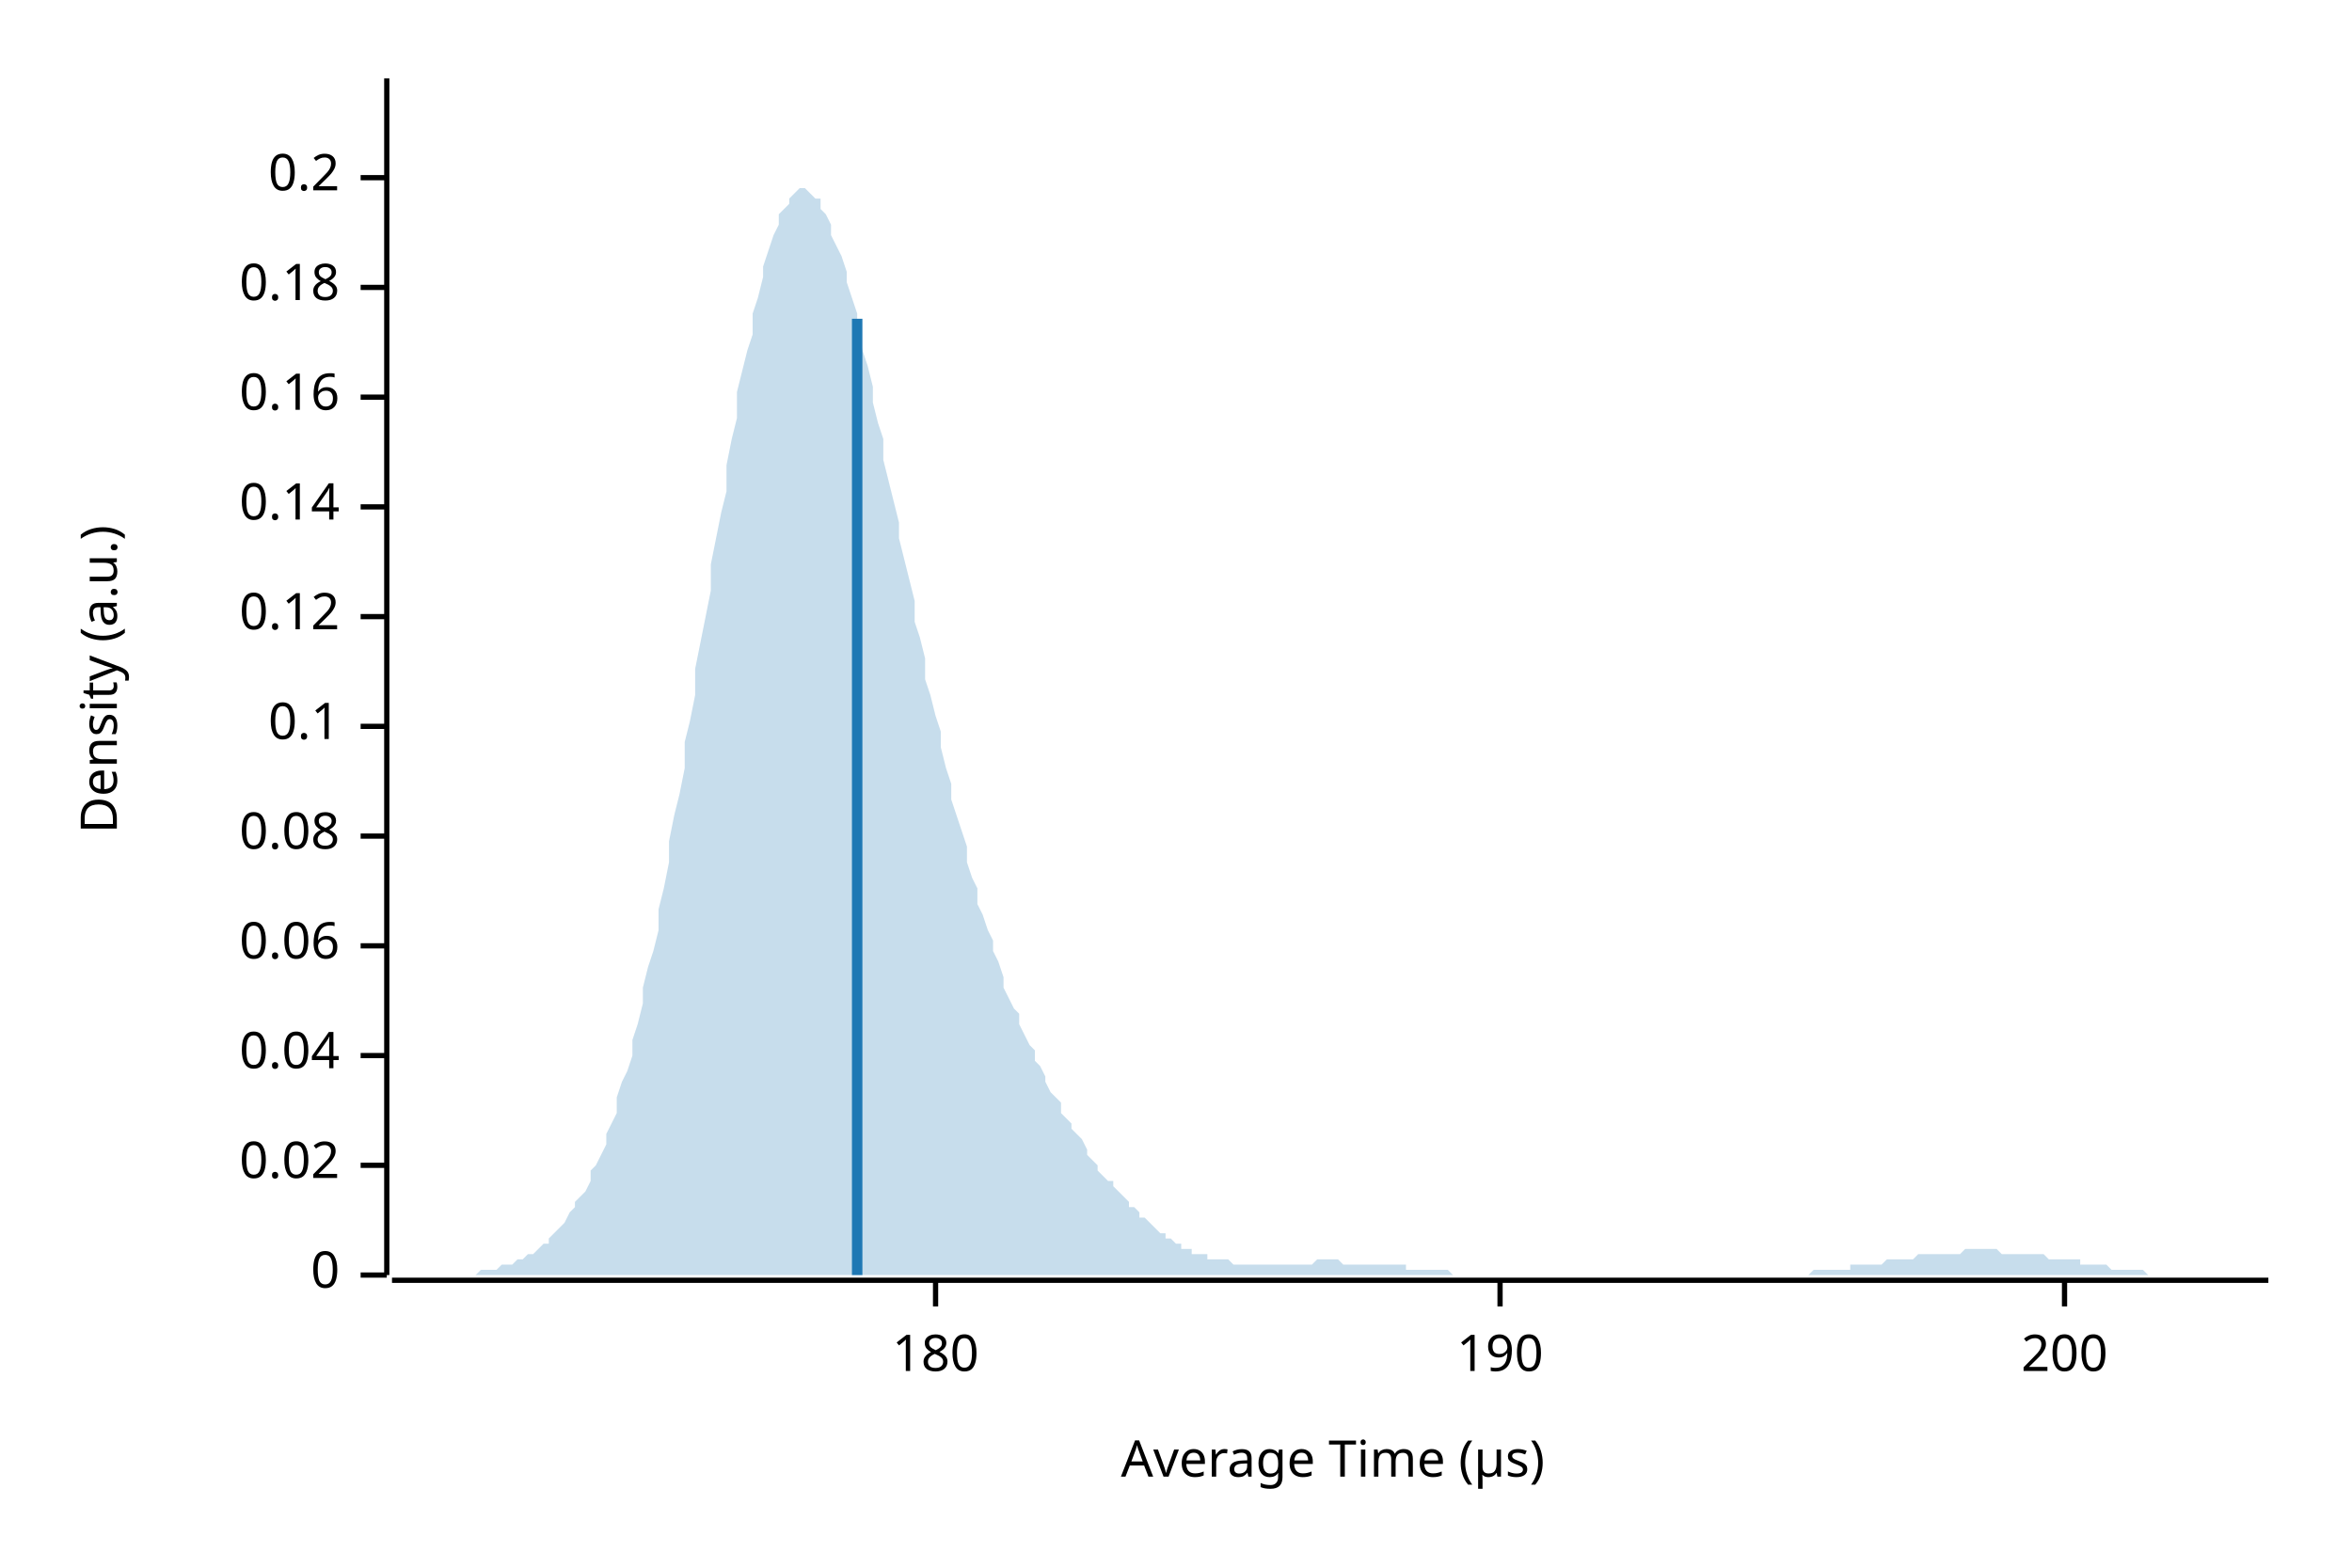
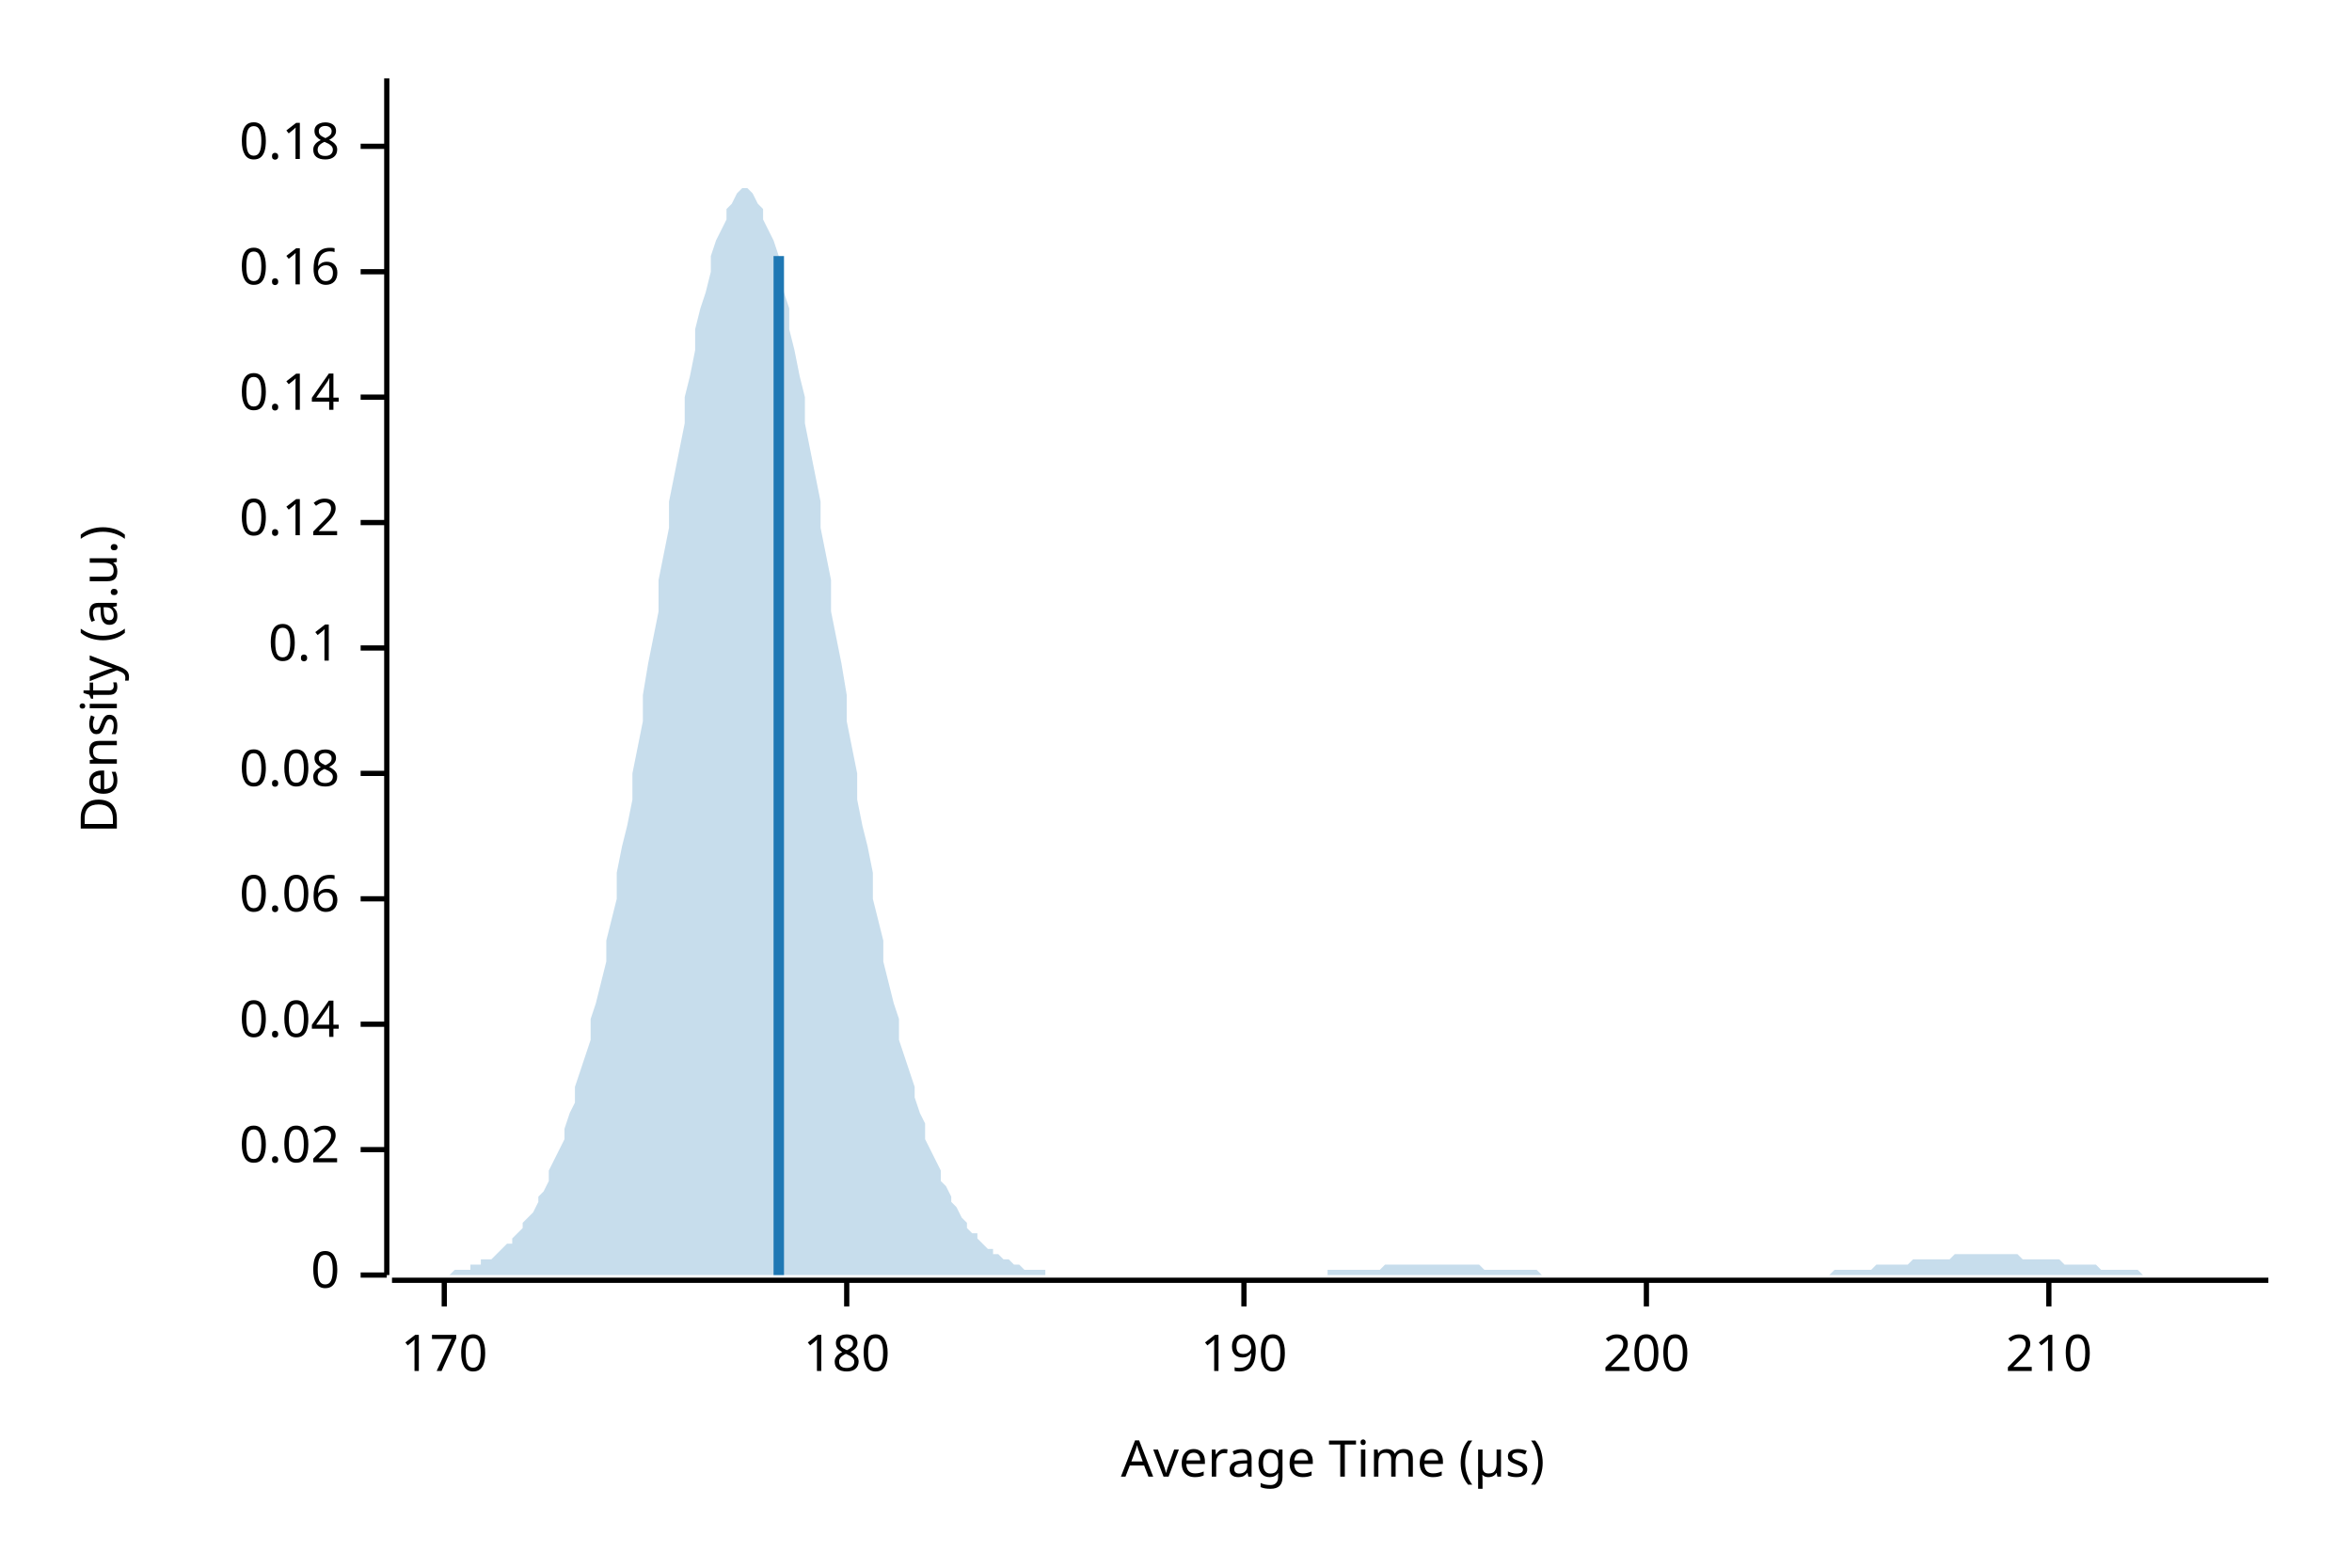
<svg xmlns="http://www.w3.org/2000/svg" width="450" height="300" viewBox="0 0 450 300">
  <text x="15" y="130" dy="0.76em" text-anchor="middle" font-family="sans-serif" font-size="9.677" opacity="1" fill="#000000" transform="rotate(270, 15, 130)">
Density (a.u.)
</text>
  <text x="255" y="285" dy="-0.5ex" text-anchor="middle" font-family="sans-serif" font-size="9.677" opacity="1" fill="#000000">
Average Time (µs)
</text>
  <polyline fill="none" opacity="1" stroke="#000000" stroke-width="1" points="74,15 74,244 " />
  <text x="65" y="244" dy="0.5ex" text-anchor="end" font-family="sans-serif" font-size="9.677" opacity="1" fill="#000000">
0
</text>
  <polyline fill="none" opacity="1" stroke="#000000" stroke-width="1" points="69,244 74,244 " />
-   <text x="65" y="223" dy="0.5ex" text-anchor="end" font-family="sans-serif" font-size="9.677" opacity="1" fill="#000000">
+   <text x="65" y="220" dy="0.5ex" text-anchor="end" font-family="sans-serif" font-size="9.677" opacity="1" fill="#000000">
0.02
</text>
-   <polyline fill="none" opacity="1" stroke="#000000" stroke-width="1" points="69,223 74,223 " />
-   <text x="65" y="202" dy="0.5ex" text-anchor="end" font-family="sans-serif" font-size="9.677" opacity="1" fill="#000000">
+   <polyline fill="none" opacity="1" stroke="#000000" stroke-width="1" points="69,220 74,220 " />
+   <text x="65" y="196" dy="0.5ex" text-anchor="end" font-family="sans-serif" font-size="9.677" opacity="1" fill="#000000">
0.04
</text>
-   <polyline fill="none" opacity="1" stroke="#000000" stroke-width="1" points="69,202 74,202 " />
-   <text x="65" y="181" dy="0.5ex" text-anchor="end" font-family="sans-serif" font-size="9.677" opacity="1" fill="#000000">
+   <polyline fill="none" opacity="1" stroke="#000000" stroke-width="1" points="69,196 74,196 " />
+   <text x="65" y="172" dy="0.5ex" text-anchor="end" font-family="sans-serif" font-size="9.677" opacity="1" fill="#000000">
0.06
</text>
-   <polyline fill="none" opacity="1" stroke="#000000" stroke-width="1" points="69,181 74,181 " />
-   <text x="65" y="160" dy="0.5ex" text-anchor="end" font-family="sans-serif" font-size="9.677" opacity="1" fill="#000000">
+   <polyline fill="none" opacity="1" stroke="#000000" stroke-width="1" points="69,172 74,172 " />
+   <text x="65" y="148" dy="0.5ex" text-anchor="end" font-family="sans-serif" font-size="9.677" opacity="1" fill="#000000">
0.08
</text>
-   <polyline fill="none" opacity="1" stroke="#000000" stroke-width="1" points="69,160 74,160 " />
-   <text x="65" y="139" dy="0.5ex" text-anchor="end" font-family="sans-serif" font-size="9.677" opacity="1" fill="#000000">
+   <polyline fill="none" opacity="1" stroke="#000000" stroke-width="1" points="69,148 74,148 " />
+   <text x="65" y="124" dy="0.5ex" text-anchor="end" font-family="sans-serif" font-size="9.677" opacity="1" fill="#000000">
0.1
</text>
-   <polyline fill="none" opacity="1" stroke="#000000" stroke-width="1" points="69,139 74,139 " />
-   <text x="65" y="118" dy="0.5ex" text-anchor="end" font-family="sans-serif" font-size="9.677" opacity="1" fill="#000000">
+   <polyline fill="none" opacity="1" stroke="#000000" stroke-width="1" points="69,124 74,124 " />
+   <text x="65" y="100" dy="0.5ex" text-anchor="end" font-family="sans-serif" font-size="9.677" opacity="1" fill="#000000">
0.12
</text>
-   <polyline fill="none" opacity="1" stroke="#000000" stroke-width="1" points="69,118 74,118 " />
-   <text x="65" y="97" dy="0.5ex" text-anchor="end" font-family="sans-serif" font-size="9.677" opacity="1" fill="#000000">
+   <polyline fill="none" opacity="1" stroke="#000000" stroke-width="1" points="69,100 74,100 " />
+   <text x="65" y="76" dy="0.5ex" text-anchor="end" font-family="sans-serif" font-size="9.677" opacity="1" fill="#000000">
0.14
</text>
-   <polyline fill="none" opacity="1" stroke="#000000" stroke-width="1" points="69,97 74,97 " />
-   <text x="65" y="76" dy="0.5ex" text-anchor="end" font-family="sans-serif" font-size="9.677" opacity="1" fill="#000000">
+   <polyline fill="none" opacity="1" stroke="#000000" stroke-width="1" points="69,76 74,76 " />
+   <text x="65" y="52" dy="0.5ex" text-anchor="end" font-family="sans-serif" font-size="9.677" opacity="1" fill="#000000">
0.16
</text>
-   <polyline fill="none" opacity="1" stroke="#000000" stroke-width="1" points="69,76 74,76 " />
-   <text x="65" y="55" dy="0.5ex" text-anchor="end" font-family="sans-serif" font-size="9.677" opacity="1" fill="#000000">
+   <polyline fill="none" opacity="1" stroke="#000000" stroke-width="1" points="69,52 74,52 " />
+   <text x="65" y="28" dy="0.5ex" text-anchor="end" font-family="sans-serif" font-size="9.677" opacity="1" fill="#000000">
0.18
</text>
-   <polyline fill="none" opacity="1" stroke="#000000" stroke-width="1" points="69,55 74,55 " />
-   <text x="65" y="34" dy="0.5ex" text-anchor="end" font-family="sans-serif" font-size="9.677" opacity="1" fill="#000000">
- 0.2
+   <polyline fill="none" opacity="1" stroke="#000000" stroke-width="1" points="69,28 74,28 " />
+   <polyline fill="none" opacity="1" stroke="#000000" stroke-width="1" points="75,245 434,245 " />
+   <text x="85" y="255" dy="0.76em" text-anchor="middle" font-family="sans-serif" font-size="9.677" opacity="1" fill="#000000">
+ 170
</text>
-   <polyline fill="none" opacity="1" stroke="#000000" stroke-width="1" points="69,34 74,34 " />
-   <polyline fill="none" opacity="1" stroke="#000000" stroke-width="1" points="75,245 434,245 " />
-   <text x="179" y="255" dy="0.76em" text-anchor="middle" font-family="sans-serif" font-size="9.677" opacity="1" fill="#000000">
+   <polyline fill="none" opacity="1" stroke="#000000" stroke-width="1" points="85,245 85,250 " />
+   <text x="162" y="255" dy="0.76em" text-anchor="middle" font-family="sans-serif" font-size="9.677" opacity="1" fill="#000000">
180
</text>
-   <polyline fill="none" opacity="1" stroke="#000000" stroke-width="1" points="179,245 179,250 " />
-   <text x="287" y="255" dy="0.76em" text-anchor="middle" font-family="sans-serif" font-size="9.677" opacity="1" fill="#000000">
+   <polyline fill="none" opacity="1" stroke="#000000" stroke-width="1" points="162,245 162,250 " />
+   <text x="238" y="255" dy="0.76em" text-anchor="middle" font-family="sans-serif" font-size="9.677" opacity="1" fill="#000000">
190
</text>
-   <polyline fill="none" opacity="1" stroke="#000000" stroke-width="1" points="287,245 287,250 " />
-   <text x="395" y="255" dy="0.76em" text-anchor="middle" font-family="sans-serif" font-size="9.677" opacity="1" fill="#000000">
+   <polyline fill="none" opacity="1" stroke="#000000" stroke-width="1" points="238,245 238,250 " />
+   <text x="315" y="255" dy="0.76em" text-anchor="middle" font-family="sans-serif" font-size="9.677" opacity="1" fill="#000000">
200
</text>
-   <polyline fill="none" opacity="1" stroke="#000000" stroke-width="1" points="395,245 395,250 " />
-   <polygon opacity="0.25" fill="#1F78B4" points="75,244 75,244 76,244 77,244 77,244 78,244 79,244 80,244 80,244 81,244 82,244 82,244 83,244 84,244 85,244 85,244 86,244 87,244 87,244 88,244 89,244 90,244 90,244 91,244 92,243 92,243 93,243 94,243 95,243 95,243 96,242 97,242 98,242 98,242 99,241 100,241 100,241 101,240 102,240 103,239 103,239 104,238 105,238 105,237 106,236 107,235 108,234 108,234 109,232 110,231 110,230 111,229 112,228 113,226 113,224 114,223 115,221 116,219 116,217 117,215 118,213 118,210 119,207 120,205 121,202 121,199 122,196 123,192 123,189 124,185 125,182 126,178 126,174 127,170 128,165 128,161 129,156 130,152 131,147 131,142 132,138 133,133 133,128 134,123 135,118 136,113 136,108 137,103 138,98 139,94 139,89 140,84 141,80 141,75 142,71 143,67 144,64 144,60 145,57 146,53 146,51 147,48 148,45 149,43 149,41 150,40 151,39 151,38 152,37 153,36 154,36 154,36 155,37 156,38 157,38 157,40 158,41 159,43 159,45 160,47 161,49 162,52 162,54 163,57 164,60 164,63 165,67 166,70 167,74 167,77 168,81 169,84 169,88 170,92 171,96 172,100 172,103 173,107 174,111 175,115 175,119 176,122 177,126 177,130 178,133 179,137 180,140 180,143 181,147 182,150 182,153 183,156 184,159 185,162 185,165 186,168 187,170 187,173 188,175 189,178 190,180 190,182 191,184 192,187 192,189 193,191 194,193 195,194 195,196 196,198 197,200 198,201 198,203 199,204 200,206 200,207 201,209 202,210 203,211 203,213 204,214 205,215 205,216 206,217 207,218 208,220 208,221 209,222 210,223 210,224 211,225 212,226 213,226 213,227 214,228 215,229 216,230 216,231 217,231 218,232 218,233 219,233 220,234 221,235 221,235 222,236 223,236 223,237 224,237 225,238 226,238 226,239 227,239 228,239 228,240 229,240 230,240 231,240 231,241 232,241 233,241 233,241 234,241 235,241 236,242 236,242 237,242 238,242 239,242 239,242 240,242 241,242 241,242 242,242 243,242 244,242 244,242 245,242 246,242 246,242 247,242 248,242 249,242 249,242 250,242 251,242 251,242 252,241 253,241 254,241 254,241 255,241 256,241 257,242 257,242 258,242 259,242 259,242 260,242 261,242 262,242 262,242 263,242 264,242 264,242 265,242 266,242 267,242 267,242 268,242 269,242 269,243 270,243 271,243 272,243 272,243 273,243 274,243 275,243 275,243 276,243 277,243 277,243 278,244 279,244 280,244 280,244 281,244 282,244 282,244 283,244 284,244 285,244 285,244 286,244 287,244 287,244 288,244 289,244 290,244 290,244 291,244 292,244 292,244 293,244 294,244 295,244 295,244 296,244 297,244 298,244 298,244 299,244 300,244 300,244 301,244 302,244 303,244 303,244 304,244 305,244 305,244 306,244 307,244 308,244 308,244 309,244 310,244 310,244 311,244 312,244 313,244 313,244 314,244 315,244 316,244 316,244 317,244 318,244 318,244 319,244 320,244 321,244 321,244 322,244 323,244 323,244 324,244 325,244 326,244 326,244 327,244 328,244 328,244 329,244 330,244 331,244 331,244 332,244 333,244 333,244 334,244 335,244 336,244 336,244 337,244 338,244 339,244 339,244 340,244 341,244 341,244 342,244 343,244 344,244 344,244 345,244 346,244 346,244 347,243 348,243 349,243 349,243 350,243 351,243 351,243 352,243 353,243 354,243 354,242 355,242 356,242 357,242 357,242 358,242 359,242 359,242 360,242 361,241 362,241 362,241 363,241 364,241 364,241 365,241 366,241 367,240 367,240 368,240 369,240 369,240 370,240 371,240 372,240 372,240 373,240 374,240 375,240 375,240 376,239 377,239 377,239 378,239 379,239 380,239 380,239 381,239 382,239 382,239 383,240 384,240 385,240 385,240 386,240 387,240 387,240 388,240 389,240 390,240 390,240 391,240 392,241 392,241 393,241 394,241 395,241 395,241 396,241 397,241 398,241 398,242 399,242 400,242 400,242 401,242 402,242 403,242 403,242 404,243 405,243 405,243 406,243 407,243 408,243 408,243 409,243 410,243 410,243 411,244 412,244 413,244 413,244 414,244 415,244 416,244 416,244 417,244 418,244 418,244 419,244 420,244 421,244 421,244 422,244 423,244 423,244 424,244 425,244 426,244 426,244 427,244 428,244 428,244 429,244 430,244 431,244 431,244 432,244 433,244 434,244 434,244 75,244 " />
-   <polyline fill="none" opacity="1" stroke="#1F78B4" stroke-width="2" points="164,244 164,61 " />
+   <polyline fill="none" opacity="1" stroke="#000000" stroke-width="1" points="315,245 315,250 " />
+   <text x="392" y="255" dy="0.76em" text-anchor="middle" font-family="sans-serif" font-size="9.677" opacity="1" fill="#000000">
+ 210
+ </text>
+   <polyline fill="none" opacity="1" stroke="#000000" stroke-width="1" points="392,245 392,250 " />
+   <polygon opacity="0.25" fill="#1F78B4" points="75,244 75,244 76,244 77,244 77,244 78,244 79,244 80,244 80,244 81,244 82,244 82,244 83,244 84,244 85,244 85,244 86,244 87,243 87,243 88,243 89,243 90,243 90,242 91,242 92,242 92,241 93,241 94,241 95,240 95,240 96,239 97,238 98,238 98,237 99,236 100,235 100,234 101,233 102,232 103,230 103,229 104,228 105,226 105,224 106,222 107,220 108,218 108,216 109,213 110,211 110,208 111,205 112,202 113,199 113,195 114,192 115,188 116,184 116,180 117,176 118,172 118,167 119,162 120,158 121,153 121,148 122,143 123,138 123,133 124,127 125,122 126,117 126,111 127,106 128,101 128,96 129,91 130,86 131,81 131,76 132,72 133,67 133,63 134,59 135,56 136,52 136,49 137,46 138,44 139,42 139,40 140,39 141,37 141,37 142,36 143,36 144,37 144,37 145,39 146,40 146,42 147,44 148,46 149,49 149,52 150,56 151,59 151,63 152,67 153,72 154,76 154,81 155,86 156,91 157,96 157,101 158,106 159,111 159,117 160,122 161,127 162,133 162,138 163,143 164,148 164,153 165,158 166,162 167,167 167,172 168,176 169,180 169,184 170,188 171,192 172,195 172,199 173,202 174,205 175,208 175,210 176,213 177,215 177,218 178,220 179,222 180,224 180,226 181,227 182,229 182,230 183,231 184,233 185,234 185,235 186,236 187,236 187,237 188,238 189,239 190,239 190,240 191,240 192,241 192,241 193,241 194,242 195,242 195,242 196,243 197,243 198,243 198,243 199,243 200,243 200,244 201,244 202,244 203,244 203,244 204,244 205,244 205,244 206,244 207,244 208,244 208,244 209,244 210,244 210,244 211,244 212,244 213,244 213,244 214,244 215,244 216,244 216,244 217,244 218,244 218,244 219,244 220,244 221,244 221,244 222,244 223,244 223,244 224,244 225,244 226,244 226,244 227,244 228,244 228,244 229,244 230,244 231,244 231,244 232,244 233,244 233,244 234,244 235,244 236,244 236,244 237,244 238,244 239,244 239,244 240,244 241,244 241,244 242,244 243,244 244,244 244,244 245,244 246,244 246,244 247,244 248,244 249,244 249,244 250,244 251,244 251,244 252,244 253,244 254,244 254,243 255,243 256,243 257,243 257,243 258,243 259,243 259,243 260,243 261,243 262,243 262,243 263,243 264,243 264,243 265,242 266,242 267,242 267,242 268,242 269,242 269,242 270,242 271,242 272,242 272,242 273,242 274,242 275,242 275,242 276,242 277,242 277,242 278,242 279,242 280,242 280,242 281,242 282,242 282,242 283,242 284,243 285,243 285,243 286,243 287,243 287,243 288,243 289,243 290,243 290,243 291,243 292,243 292,243 293,243 294,243 295,244 295,244 296,244 297,244 298,244 298,244 299,244 300,244 300,244 301,244 302,244 303,244 303,244 304,244 305,244 305,244 306,244 307,244 308,244 308,244 309,244 310,244 310,244 311,244 312,244 313,244 313,244 314,244 315,244 316,244 316,244 317,244 318,244 318,244 319,244 320,244 321,244 321,244 322,244 323,244 323,244 324,244 325,244 326,244 326,244 327,244 328,244 328,244 329,244 330,244 331,244 331,244 332,244 333,244 333,244 334,244 335,244 336,244 336,244 337,244 338,244 339,244 339,244 340,244 341,244 341,244 342,244 343,244 344,244 344,244 345,244 346,244 346,244 347,244 348,244 349,244 349,244 350,244 351,243 351,243 352,243 353,243 354,243 354,243 355,243 356,243 357,243 357,243 358,243 359,242 359,242 360,242 361,242 362,242 362,242 363,242 364,242 364,242 365,242 366,241 367,241 367,241 368,241 369,241 369,241 370,241 371,241 372,241 372,241 373,241 374,240 375,240 375,240 376,240 377,240 377,240 378,240 379,240 380,240 380,240 381,240 382,240 382,240 383,240 384,240 385,240 385,240 386,240 387,241 387,241 388,241 389,241 390,241 390,241 391,241 392,241 392,241 393,241 394,241 395,242 395,242 396,242 397,242 398,242 398,242 399,242 400,242 400,242 401,242 402,243 403,243 403,243 404,243 405,243 405,243 406,243 407,243 408,243 408,243 409,243 410,244 410,244 411,244 412,244 413,244 413,244 414,244 415,244 416,244 416,244 417,244 418,244 418,244 419,244 420,244 421,244 421,244 422,244 423,244 423,244 424,244 425,244 426,244 426,244 427,244 428,244 428,244 429,244 430,244 431,244 431,244 432,244 433,244 434,244 434,244 75,244 " />
+   <polyline fill="none" opacity="1" stroke="#1F78B4" stroke-width="2" points="149,244 149,49 " />
</svg>
